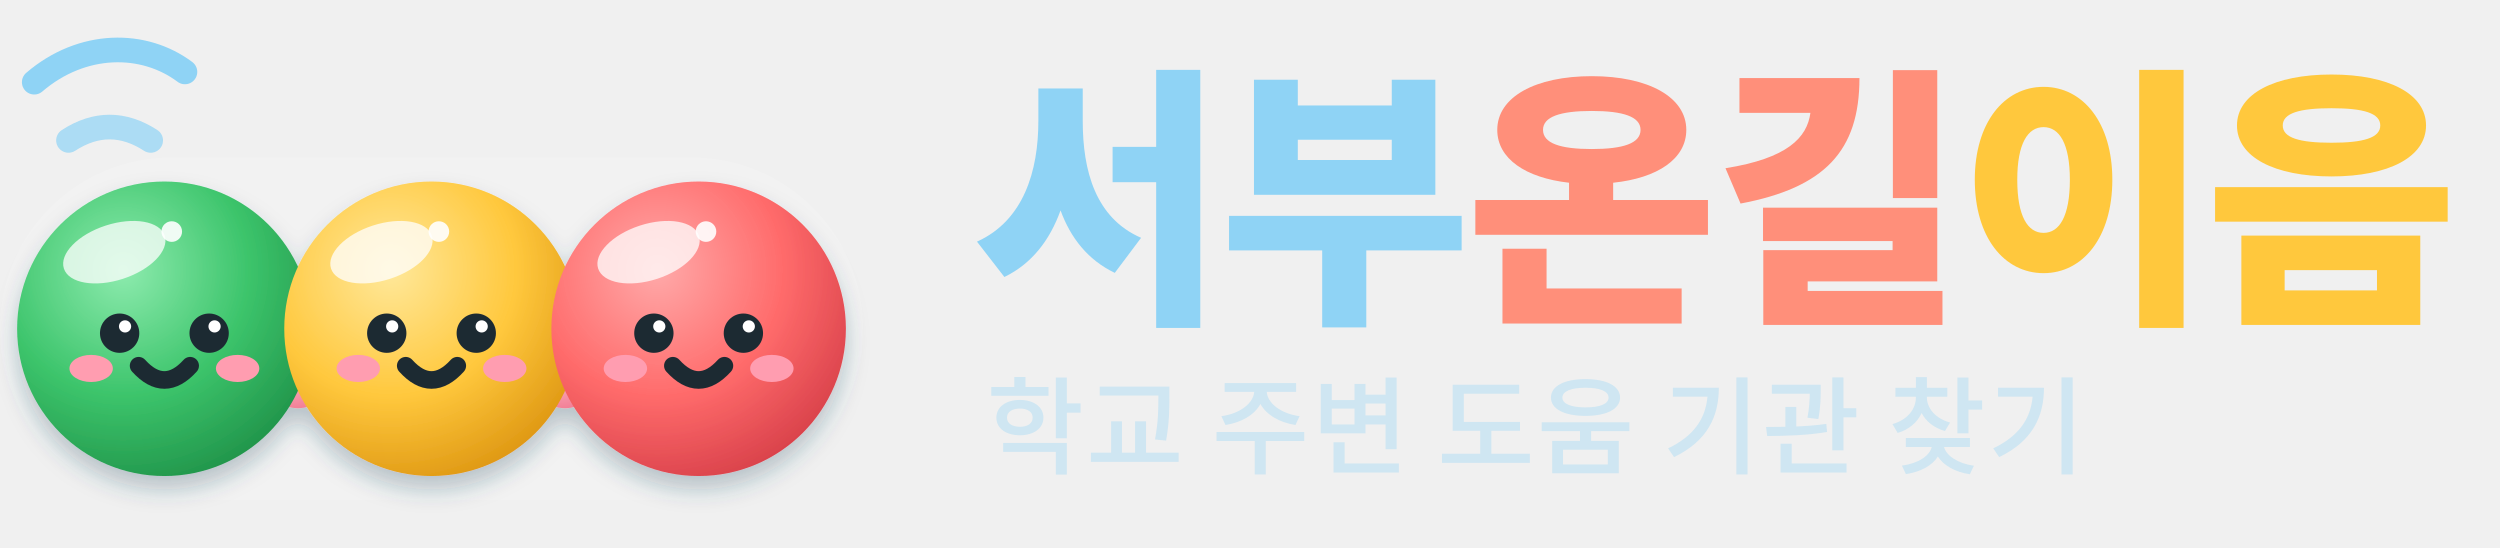
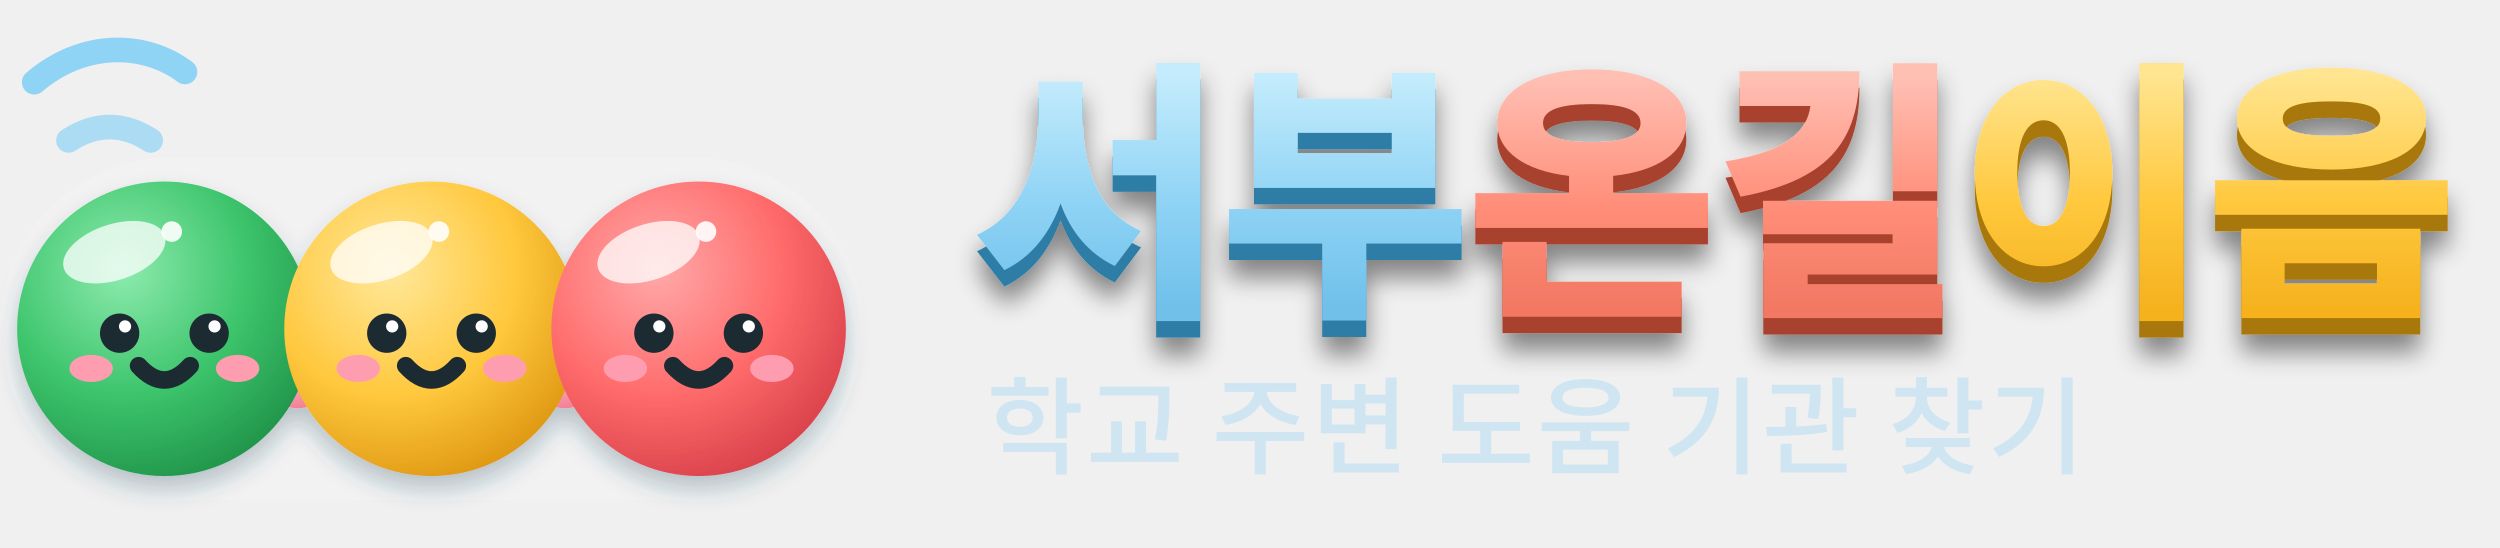
<svg xmlns="http://www.w3.org/2000/svg" viewBox="0 0 365 80" width="365" height="80" role="img" aria-label="서부온길이음">
  <g transform="translate(0 0) scale(1.0)">
    <defs>
      <radialGradient id="tdg" cx="36%" cy="30%" r="78%">
        <stop offset="0" stop-color="#8DEBAE" />
        <stop offset=".55" stop-color="#3CC46B" />
        <stop offset="1" stop-color="#1F9148" />
      </radialGradient>
      <radialGradient id="tdy" cx="36%" cy="30%" r="78%">
        <stop offset="0" stop-color="#FFE89A" />
        <stop offset=".55" stop-color="#FFC83D" />
        <stop offset="1" stop-color="#DC9410" />
      </radialGradient>
      <radialGradient id="tdr" cx="36%" cy="30%" r="78%">
        <stop offset="0" stop-color="#FFA9A9" />
        <stop offset=".55" stop-color="#FF6B6B" />
        <stop offset="1" stop-color="#D63E48" />
      </radialGradient>
      <radialGradient id="tdh" cx="40%" cy="35%" r="70%">
        <stop offset="0" stop-color="#FFC2CE" />
        <stop offset="1" stop-color="#F27C93" />
      </radialGradient>
      <filter id="tds" x="-20%" y="-20%" width="140%" height="150%">
        <feDropShadow dx="0" dy="2" stdDeviation="1.6" flood-color="#1E4A60" flood-opacity=".28" />
      </filter>
      <linearGradient id="tdp" x1="0" y1="0" x2="0" y2="1">
        <stop offset="0" stop-color="#F6FBFE" />
        <stop offset="1" stop-color="#D9ECF6" />
      </linearGradient>
    </defs>
    <rect x="0" y="23" width="126" height="50" rx="25" fill="#FFFFFF" opacity=".14" />
    <path d="M5 12c7-6 16-6 22-1.5" fill="none" stroke="#8FD3F5" stroke-width="3.6" stroke-linecap="round" />
    <path d="M10 20.5c4-2.6 8-2.6 12 0" fill="none" stroke="#8FD3F5" stroke-width="3.6" stroke-linecap="round" opacity=".7" />
    <g filter="url(#tds)">
      <circle cx="43.5" cy="55" r="4.6" fill="url(#tdh)" />
      <circle cx="82.5" cy="55" r="4.6" fill="url(#tdh)" />
      <circle cx="24" cy="48" r="21.5" fill="url(#tdg)" />
      <ellipse cx="16.69" cy="36.82" rx="7.74" ry="4.085" fill="#fff" opacity=".75" transform="rotate(-18 16.69 36.82)" />
      <circle cx="25.075" cy="33.81" r="1.505" fill="#fff" opacity=".9" />
      <circle cx="17.466" cy="48.645" r="2.871" fill="#1E2A33" />
      <circle cx="30.534" cy="48.645" r="2.871" fill="#1E2A33" />
      <circle cx="18.258" cy="47.655" r="0.891" fill="#fff" />
      <circle cx="31.326" cy="47.655" r="0.891" fill="#fff" />
      <path d="M20.238 53.397q3.762 4.158 7.524 0" fill="none" stroke="#1E2A33" stroke-width="2.574" stroke-linecap="round" />
      <ellipse cx="13.308" cy="53.793" rx="3.168" ry="1.98" fill="#FF9DB0" />
      <ellipse cx="34.692" cy="53.793" rx="3.168" ry="1.98" fill="#FF9DB0" />
      <circle cx="63" cy="48" r="21.5" fill="url(#tdy)" />
      <ellipse cx="55.69" cy="36.82" rx="7.74" ry="4.085" fill="#fff" opacity=".75" transform="rotate(-18 55.69 36.82)" />
      <circle cx="64.075" cy="33.81" r="1.505" fill="#fff" opacity=".9" />
      <circle cx="56.466" cy="48.645" r="2.871" fill="#1E2A33" />
      <circle cx="69.534" cy="48.645" r="2.871" fill="#1E2A33" />
      <circle cx="57.258" cy="47.655" r="0.891" fill="#fff" />
      <circle cx="70.326" cy="47.655" r="0.891" fill="#fff" />
      <path d="M59.238 53.397q3.762 4.158 7.524 0" fill="none" stroke="#1E2A33" stroke-width="2.574" stroke-linecap="round" />
      <ellipse cx="52.308" cy="53.793" rx="3.168" ry="1.98" fill="#FF9DB0" />
      <ellipse cx="73.692" cy="53.793" rx="3.168" ry="1.98" fill="#FF9DB0" />
      <circle cx="102" cy="48" r="21.5" fill="url(#tdr)" />
      <ellipse cx="94.69" cy="36.82" rx="7.74" ry="4.085" fill="#fff" opacity=".75" transform="rotate(-18 94.69 36.82)" />
      <circle cx="103.075" cy="33.81" r="1.505" fill="#fff" opacity=".9" />
      <circle cx="95.466" cy="48.645" r="2.871" fill="#1E2A33" />
      <circle cx="108.534" cy="48.645" r="2.871" fill="#1E2A33" />
      <circle cx="96.258" cy="47.655" r="0.891" fill="#fff" />
      <circle cx="109.326" cy="47.655" r="0.891" fill="#fff" />
      <path d="M98.238 53.397q3.762 4.158 7.524 0" fill="none" stroke="#1E2A33" stroke-width="2.574" stroke-linecap="round" />
      <ellipse cx="91.308" cy="53.793" rx="3.168" ry="1.98" fill="#FF9DB0" />
      <ellipse cx="112.692" cy="53.793" rx="3.168" ry="1.98" fill="#FF9DB0" />
    </g>
  </g>
-   <path d="M168.80 10.20V21.44H162.44V26.60H168.80V47.88H175.24V10.20ZM151.60 12.92V17.68C151.60 24.92 149.48 32.20 142.64 35.28L146.64 40.44C150.68 38.48 153.28 35.04 154.84 30.72C156.32 34.76 158.84 37.96 162.76 39.84L166.60 34.72C159.96 31.84 158.08 24.96 158.08 17.68V12.92Z M183.08 11.64V28.44H209.56V11.64H203.20V15.40H189.48V11.64ZM189.48 20.40H203.20V23.36H189.48ZM179.44 31.52V36.56H193.04V47.80H199.48V36.56H213.40V31.52Z" fill="#8FD3F5" />
-   <path d="M232.40 16.20C237.00 16.20 239.52 17.04 239.52 18.96C239.52 20.92 237.00 21.76 232.40 21.76C227.80 21.76 225.28 20.92 225.28 18.96C225.28 17.04 227.80 16.20 232.40 16.20ZM232.40 11.12C224.16 11.12 218.60 14.16 218.60 18.96C218.60 23.16 222.72 25.96 229.08 26.68V29.20H215.40V34.28H249.36V29.20H235.52V26.68C242.00 26.00 246.20 23.20 246.20 18.96C246.20 14.16 240.64 11.12 232.40 11.12ZM219.36 36.32V47.24H245.52V42.12H225.80V36.32Z M276.36 10.24V28.92H282.84V10.24ZM253.96 11.40V16.48H264.32C263.84 20.08 261.00 23.12 251.92 24.56L254.12 29.72C266.40 27.40 271.48 22.04 271.48 11.40ZM257.44 42.48V47.44H283.60V42.48H263.92V41.08H282.84V30.32H257.40V35.20H276.32V36.52H257.44Z" fill="#FF8F7A" />
-   <path d="M312.32 10.20V47.88H318.80V10.20ZM298.36 12.68C292.60 12.68 288.32 17.92 288.32 26.24C288.32 34.64 292.60 39.88 298.36 39.88C304.12 39.88 308.40 34.64 308.40 26.24C308.40 17.92 304.12 12.68 298.36 12.68ZM298.36 18.56C300.68 18.56 302.20 21.00 302.20 26.24C302.20 31.56 300.68 34.00 298.36 34.00C296.04 34.00 294.52 31.56 294.52 26.24C294.52 21.00 296.04 18.56 298.36 18.56Z M340.40 10.88C332.04 10.88 326.60 13.72 326.60 18.32C326.60 22.92 332.04 25.76 340.40 25.76C348.76 25.76 354.20 22.92 354.20 18.32C354.20 13.72 348.76 10.88 340.40 10.88ZM340.40 15.80C345.08 15.80 347.52 16.52 347.52 18.32C347.52 20.12 345.08 20.84 340.40 20.84C335.72 20.84 333.28 20.12 333.28 18.32C333.28 16.52 335.72 15.80 340.40 15.80ZM327.24 34.40V47.44H353.36V34.40ZM347.04 39.44V42.40H333.56V39.44ZM323.40 27.32V32.36H357.36V27.32Z" fill="#FFC83D" />
+   <defs>
+     <linearGradient id="wdsky" x1="0" y1="11.0" x2="0" y2="45.0" gradientUnits="userSpaceOnUse">
+       <stop offset="0" stop-color="#C4ECFC" />
+       <stop offset=".55" stop-color="#8FD3F5" />
+       <stop offset="1" stop-color="#6FC0EA" />
+     </linearGradient>
+     <linearGradient id="wdcoral" x1="0" y1="11.0" x2="0" y2="45.0" gradientUnits="userSpaceOnUse">
+       <stop offset="0" stop-color="#FFC0B4" />
+       <stop offset=".55" stop-color="#FF8F7A" />
+       <stop offset="1" stop-color="#F27863" />
+     </linearGradient>
+     <linearGradient id="wdsun" x1="0" y1="11.0" x2="0" y2="45.0" gradientUnits="userSpaceOnUse">
+       <stop offset="0" stop-color="#FFE590" />
+       <stop offset=".55" stop-color="#FFC83D" />
+       <stop offset="1" stop-color="#F5B21F" />
+     </linearGradient>
+     <filter id="wdws" x="-5%" y="-20%" width="110%" height="150%">
+       <feDropShadow dx="0" dy="2.6" stdDeviation="1.8" flood-color="#000" flood-opacity=".45" />
+     </filter>
+   </defs>
+   <g filter="url(#wdws)">
+     <path d="M168.80 9.20V20.44H162.44V25.60H168.80V46.88H175.24V9.20ZM151.60 11.92V16.68C151.60 23.92 149.48 31.20 142.64 34.28L146.64 39.44C150.68 37.48 153.28 34.04 154.84 29.72C156.32 33.76 158.84 36.96 162.76 38.84L166.60 33.72C159.96 30.84 158.08 23.96 158.08 16.68V11.92Z M183.08 10.64V27.44H209.56V10.64H203.20V14.40H189.48V10.64ZM189.48 19.40H203.20V22.36H189.48ZM179.44 30.52V35.56H193.04V46.80H199.48V35.56H213.40V30.52Z" fill="#2F7DA6" transform="translate(0 2.4)" />
+     <path d="M232.40 15.20C237.00 15.20 239.52 16.04 239.52 17.96C239.52 19.92 237.00 20.76 232.40 20.76C227.80 20.76 225.28 19.92 225.28 17.96C225.28 16.04 227.80 15.20 232.40 15.20ZM232.40 10.12C224.16 10.12 218.60 13.16 218.60 17.96C218.60 22.16 222.72 24.96 229.08 25.68V28.20H215.40V33.28H249.36V28.20H235.52V25.68C242.00 25.00 246.20 22.20 246.20 17.96C246.20 13.16 240.64 10.12 232.40 10.12ZM219.36 35.32V46.24H245.52V41.12H225.80V35.32Z M276.36 9.24V27.92H282.84V9.24ZM253.96 10.40V15.48H264.32C263.84 19.08 261.00 22.12 251.92 23.56L254.12 28.72C266.40 26.40 271.48 21.04 271.48 10.40ZM257.44 41.48V46.44H283.60V41.48H263.92V40.08H282.84V29.32H257.40V34.20H276.32V35.52H257.44Z" fill="#A8432F" transform="translate(0 2.4)" />
+     <path d="M312.32 9.20V46.88H318.80V9.20ZM298.36 11.68C292.60 11.68 288.32 16.92 288.32 25.24C288.32 33.64 292.60 38.88 298.36 38.88C304.12 38.88 308.40 33.64 308.40 25.24C308.40 16.92 304.12 11.68 298.36 11.68ZM298.36 17.56C300.68 17.56 302.20 20.00 302.20 25.24C302.20 30.56 300.68 33.00 298.36 33.00C296.04 33.00 294.52 30.56 294.52 25.24C294.52 20.00 296.04 17.56 298.36 17.56Z M340.40 9.88C332.04 9.88 326.60 12.72 326.60 17.32C326.60 21.92 332.04 24.76 340.40 24.76C348.76 24.76 354.20 21.92 354.20 17.32C354.20 12.72 348.76 9.88 340.40 9.88ZM340.40 14.80C345.08 14.80 347.52 15.52 347.52 17.32C347.52 19.12 345.08 19.84 340.40 19.84C335.72 19.84 333.28 19.12 333.28 17.32C333.28 15.52 335.72 14.80 340.40 14.80ZM327.24 33.40V46.44H353.36V33.40ZM347.04 38.44V41.40H333.56V38.44ZM323.40 26.32V31.36H357.36V26.32Z" fill="#A9780A" transform="translate(0 2.4)" />
+     <path d="M168.80 9.20V20.44H162.44V25.60H168.80V46.88H175.24V9.20ZM151.60 11.92V16.68C151.60 23.92 149.48 31.20 142.64 34.28L146.64 39.44C150.68 37.48 153.28 34.04 154.84 29.72C156.32 33.76 158.84 36.96 162.76 38.84L166.60 33.72C159.96 30.84 158.08 23.96 158.08 16.68V11.92Z M183.08 10.64V27.44H209.56V10.64H203.20V14.40H189.48V10.64ZM189.48 19.40H203.20V22.36H189.48ZM179.44 30.52V35.56H193.04V46.80H199.48V35.56H213.40V30.52Z" fill="url(#wdsky)" />
+     <path d="M232.40 15.20C237.00 15.20 239.52 16.04 239.52 17.96C239.52 19.92 237.00 20.76 232.40 20.76C227.80 20.76 225.28 19.92 225.28 17.96C225.28 16.04 227.80 15.20 232.40 15.20ZM232.40 10.12C224.16 10.12 218.60 13.16 218.60 17.96C218.60 22.16 222.72 24.96 229.08 25.68V28.20H215.40V33.28H249.36V28.20H235.52V25.68C242.00 25.00 246.20 22.20 246.20 17.96C246.20 13.16 240.64 10.12 232.40 10.12ZM219.36 35.32V46.24H245.52V41.12H225.80V35.32Z M276.36 9.24V27.92H282.84V9.24ZM253.96 10.40V15.48H264.32C263.84 19.08 261.00 22.12 251.92 23.56L254.12 28.72C266.40 26.40 271.48 21.04 271.48 10.40ZM257.44 41.48V46.44H283.60V41.48H263.92V40.08H282.84V29.32H257.40V34.20H276.32V35.52H257.44Z" fill="url(#wdcoral)" />
+     <path d="M312.32 9.20V46.88H318.80V9.20ZM298.36 11.68C292.60 11.68 288.32 16.92 288.32 25.24C288.32 33.64 292.60 38.88 298.36 38.88C304.12 38.88 308.40 33.64 308.40 25.24C308.40 16.92 304.12 11.68 298.36 11.68ZM298.36 17.56C300.68 17.56 302.20 20.00 302.20 25.24C302.20 30.56 300.68 33.00 298.36 33.00C296.04 33.00 294.52 30.56 294.52 25.24C294.52 20.00 296.04 17.56 298.36 17.56Z M340.40 9.88C332.04 9.88 326.60 12.72 326.60 17.32C326.60 21.92 332.04 24.76 340.40 24.76C348.76 24.76 354.20 21.92 354.20 17.32C354.20 12.72 348.76 9.88 340.40 9.88ZM340.40 14.80C345.08 14.80 347.52 15.52 347.52 17.32C347.52 19.12 345.08 19.84 340.40 19.84C335.72 19.84 333.28 19.12 333.28 17.32C333.28 15.52 335.72 14.80 340.40 14.80ZM327.24 33.40V46.44H353.36V33.40ZM347.04 38.44V41.40H333.56V38.44ZM323.40 26.32V31.36H357.36V26.32Z" fill="url(#wdsun)" />
+   </g>
  <path d="M148.91 58.39C146.87 58.39 145.47 59.41 145.47 60.98C145.47 62.53 146.87 63.55 148.91 63.55C150.93 63.55 152.34 62.53 152.34 60.98C152.34 59.41 150.93 58.39 148.91 58.39ZM148.91 59.65C150.03 59.65 150.77 60.13 150.77 60.98C150.77 61.82 150.03 62.31 148.91 62.31C147.78 62.31 147.02 61.82 147.02 60.98C147.02 60.13 147.78 59.65 148.91 59.65ZM146.46 64.67V65.97H154.15V69.29H155.76V64.67ZM148.09 55.04V56.50H144.73V57.79H153.08V56.50H149.72V55.04ZM154.15 55.12V63.99H155.76V60.25H157.76V58.90H155.76V55.12Z M160.56 56.44V57.75H169.12V57.91C169.12 59.65 169.12 61.55 168.63 64.16L170.25 64.33C170.73 61.58 170.73 59.69 170.73 57.91V56.44ZM165.72 61.51V66.09H163.81V61.51H162.22V66.09H159.27V67.43H172.08V66.09H167.32V61.51Z  M178.80 55.93V57.21H183.11C183.01 58.86 181.03 60.41 178.32 60.76L178.92 62.05C181.26 61.69 183.17 60.56 184.02 58.98C184.89 60.56 186.80 61.69 189.14 62.05L189.74 60.76C187.03 60.41 185.04 58.86 184.95 57.21H189.23V55.93ZM177.62 63.07V64.39H183.19V69.27H184.80V64.39H190.42V63.07Z M194.44 59.66H197.76V61.97H194.44ZM202.29 58.92V60.65H199.36V58.92ZM192.83 56.05V63.27H199.36V61.97H202.29V65.58H203.91V55.12H202.29V57.62H199.36V56.05H197.76V58.41H194.44V56.05ZM194.69 64.57V68.99H204.24V67.67H196.32V64.57Z  M212.09 56.17V62.90H216.11V66.25H210.53V67.58H223.36V66.25H217.74V62.90H221.92V61.60H213.72V57.49H221.80V56.17Z M231.49 55.35C228.39 55.35 226.44 56.36 226.44 58.05C226.44 59.72 228.39 60.72 231.49 60.72C234.57 60.72 236.53 59.72 236.53 58.05C236.53 56.36 234.57 55.35 231.49 55.35ZM231.49 56.61C233.60 56.61 234.85 57.12 234.85 58.05C234.85 58.96 233.60 59.48 231.49 59.48C229.38 59.48 228.11 58.96 228.11 58.05C228.11 57.12 229.38 56.61 231.49 56.61ZM234.74 65.66V67.81H228.20V65.66ZM225.09 61.65V62.95H230.68V64.37H226.62V69.10H236.34V64.37H232.30V62.95H237.89V61.65Z  M253.51 55.10V69.27H255.14V55.10ZM244.24 56.61V57.91H249.29C249.00 61.18 247.26 63.68 243.54 65.46L244.41 66.74C249.28 64.39 250.95 60.81 250.95 56.61Z M258.69 56.17V57.49H264.23C264.21 58.37 264.16 59.49 263.89 60.99L265.48 61.18C265.82 59.35 265.82 57.94 265.82 56.99V56.17ZM258.01 63.66C260.48 63.64 263.82 63.58 266.75 63.07L266.64 61.89C265.26 62.09 263.75 62.20 262.26 62.27V59.41H260.66V62.31L257.84 62.34ZM267.51 55.10V65.75H269.14V60.93H271.02V59.60H269.14V55.10ZM259.96 64.79V68.99H269.60V67.67H261.59V64.79Z  M279.72 55.06V56.62H276.73V57.92H279.72V58.02C279.72 59.74 278.48 61.30 276.30 61.92L277.06 63.21C278.73 62.71 279.94 61.66 280.56 60.30C281.18 61.52 282.36 62.48 283.97 62.93L284.71 61.69C282.54 61.09 281.33 59.58 281.33 58.02V57.92H284.31V56.62H281.33V55.06ZM285.78 55.12V63.27H287.39V59.80H289.39V58.47H287.39V55.12ZM278.25 63.95V65.26H282.03C281.74 66.53 280.08 67.66 277.68 67.98L278.26 69.22C280.44 68.90 282.12 67.95 282.93 66.65C283.75 67.95 285.46 68.93 287.60 69.24L288.19 68.00C285.81 67.66 284.14 66.50 283.83 65.26H287.61V63.95Z M300.98 55.10V69.27H302.61V55.10ZM291.71 56.61V57.91H296.76C296.47 61.18 294.73 63.68 291.01 65.46L291.88 66.74C296.75 64.39 298.42 60.81 298.42 56.61Z" fill="#CFE6F2" />
</svg>
